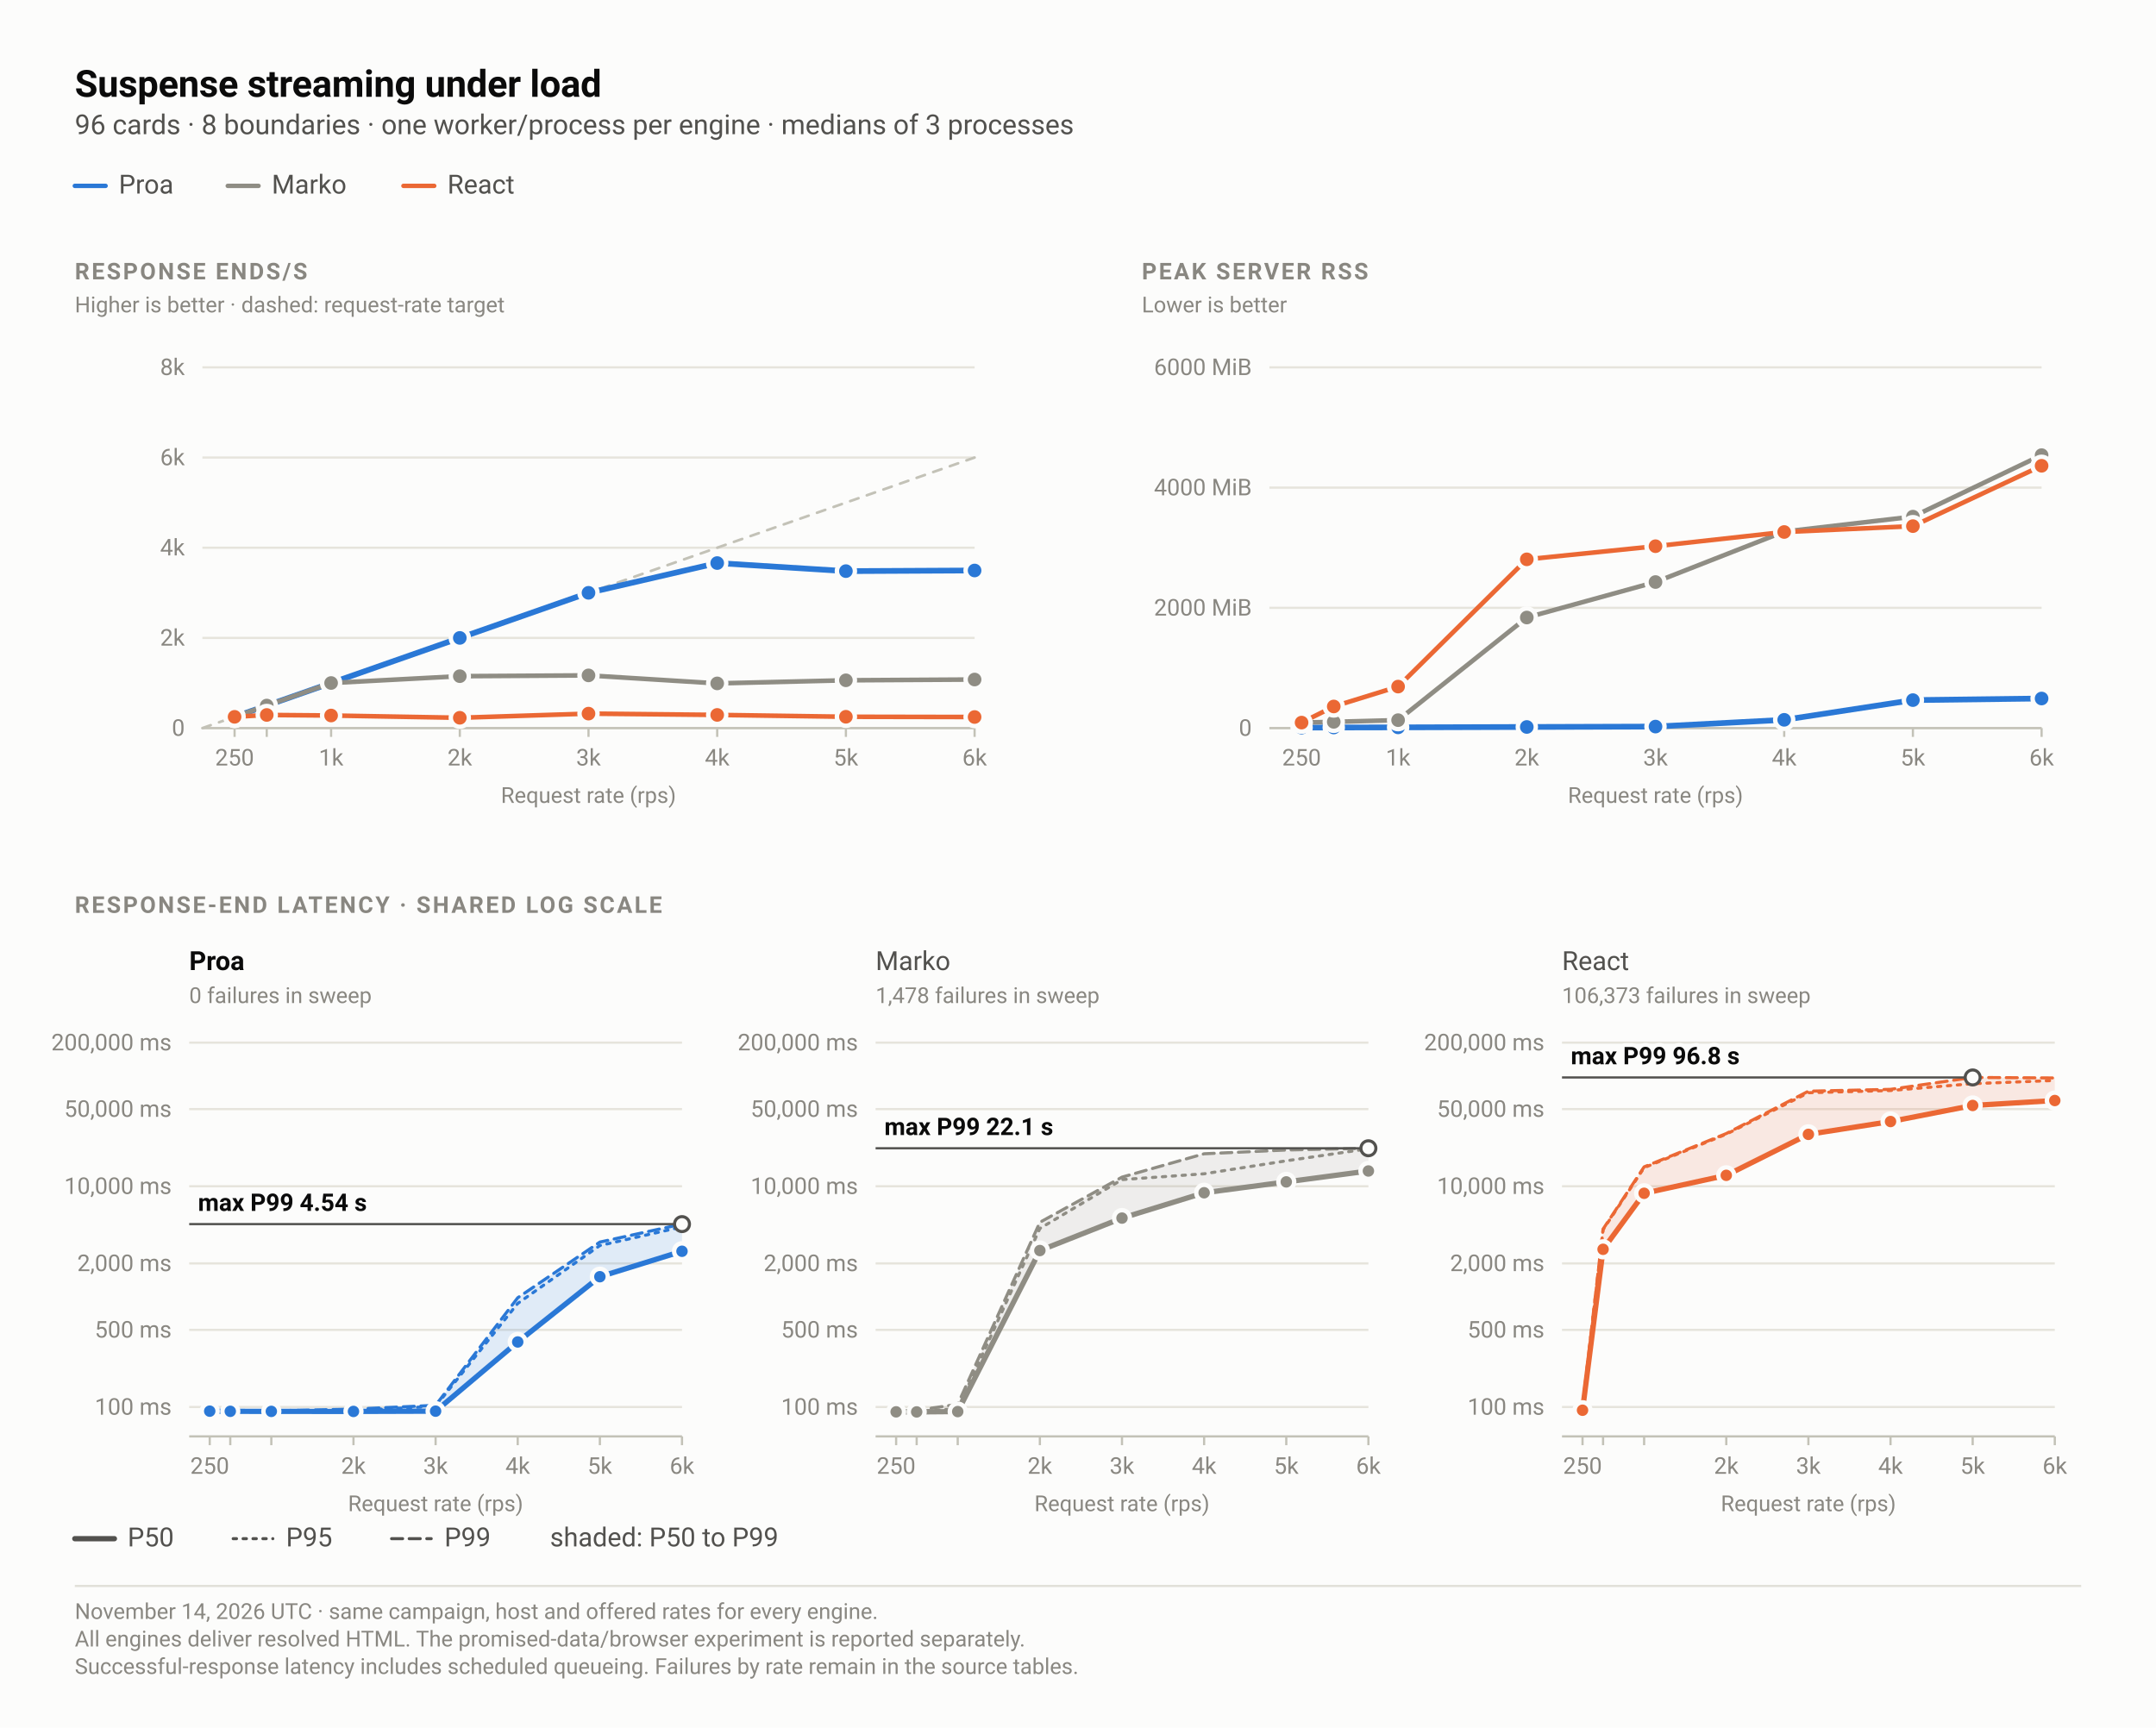
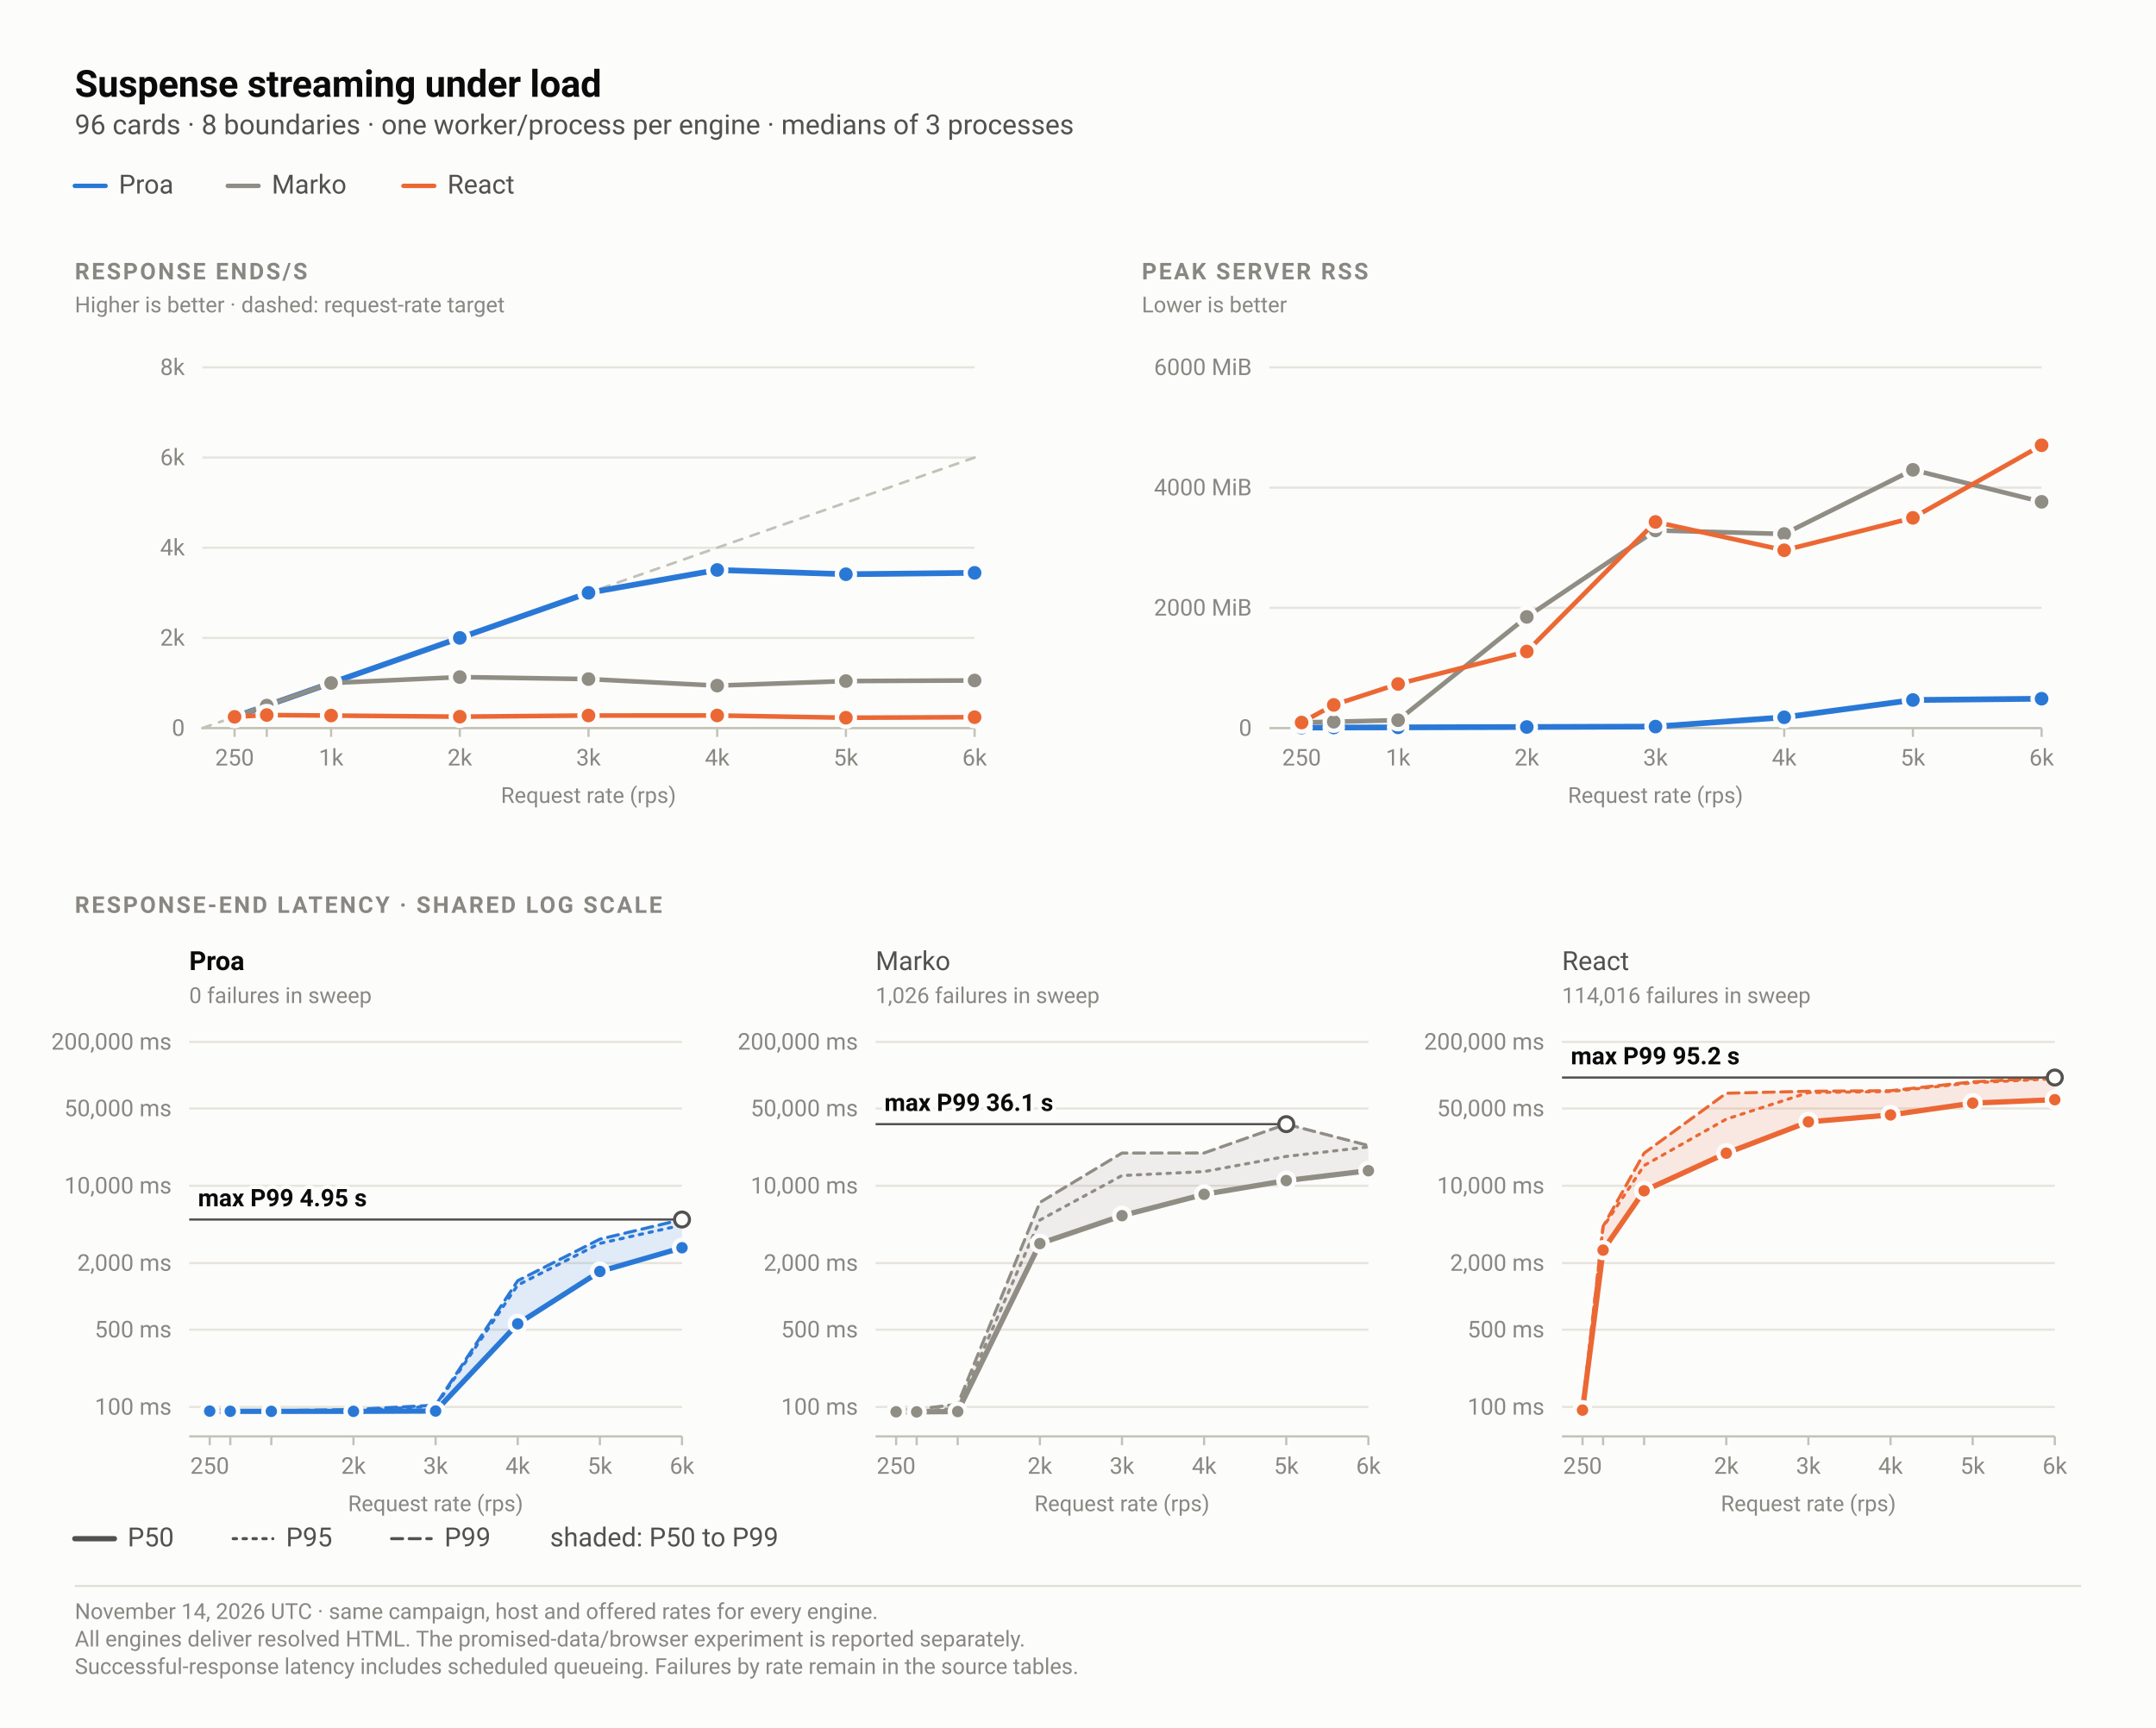
<svg xmlns="http://www.w3.org/2000/svg" width="980" height="785.5" viewBox="0 0 980 785.5" role="img" aria-labelledby="ttl dsc">
  <style>
  text { font-family: system-ui, -apple-system, "Segoe UI", Roboto, "Helvetica Neue", Arial, sans-serif; }
  .t   { font-size: 17px; font-weight: 600; fill: #0b0b0b; letter-spacing: -.005em; }
  .d   { font-size: 12.5px; font-weight: 400; fill: #52514e; }
  .eb  { font-size: 10.5px; font-weight: 600; fill: #898781; letter-spacing: .09em; }
  .cat { font-size: 12px; font-weight: 400; fill: #52514e; }
  .catb{ font-size: 12px; font-weight: 600; fill: #0b0b0b; }
  .lg  { font-size: 12px; font-weight: 400; fill: #52514e; }
  .tick{ font-size: 10.5px; font-weight: 400; fill: #898781; font-variant-numeric: tabular-nums; }
  .val { font-size: 11px; font-weight: 500; fill: #52514e; font-variant-numeric: tabular-nums;
         paint-order: stroke; stroke: #fcfcfb; stroke-width: 3.5px; stroke-linejoin: round; }
  .valb{ font-size: 11px; font-weight: 600; fill: #0b0b0b; font-variant-numeric: tabular-nums;
         paint-order: stroke; stroke: #fcfcfb; stroke-width: 3.5px; stroke-linejoin: round; }
  .valw{ font-size: 11px; font-weight: 600; fill: #fcfcfb; font-variant-numeric: tabular-nums; }
  .note{ font-size: 10px; font-weight: 400; fill: #898781; }
  .mono{ font-family: ui-monospace, SFMono-Regular, "SF Mono", Menlo, Consolas, monospace; }
  .end { text-anchor: end; }
  .mid { text-anchor: middle; }
</style>
  <rect width="980" height="785.5" fill="#fcfcfb" />
  <text x="34" y="44" class="t">Suspense streaming under load</text>
  <text x="34" y="61" class="d">96 cards · 8 boundaries · one worker/process per engine · medians of 3 processes</text>
  <path d="M34 84.5h14" stroke="#2a78d6" stroke-width="2" stroke-linecap="round" />
  <text x="54" y="88" class="lg">Proa</text>
  <path d="M103.52 84.5h14" stroke="#8f8d84" stroke-width="2" stroke-linecap="round" />
  <text x="123.52" y="88" class="lg">Marko</text>
  <path d="M183.38 84.5h14" stroke="#eb6834" stroke-width="2" stroke-linecap="round" />
  <text x="203.38" y="88" class="lg">React</text>
  <text x="34" y="127" class="eb">RESPONSE ENDS/S</text>
  <text x="34" y="142" class="note">Higher is better · dashed: request-rate target</text>
  <path d="M92 331L443 331" stroke="#e6e4dc" stroke-width="1" />
  <text x="84" y="334.5" class="tick end">0</text>
  <path d="M92 290L443 290" stroke="#e6e4dc" stroke-width="1" />
  <text x="84" y="293.5" class="tick end">2k</text>
  <path d="M92 249L443 249" stroke="#e6e4dc" stroke-width="1" />
  <text x="84" y="252.5" class="tick end">4k</text>
  <path d="M92 208L443 208" stroke="#e6e4dc" stroke-width="1" />
  <text x="84" y="211.5" class="tick end">6k</text>
  <path d="M92 167L443 167" stroke="#e6e4dc" stroke-width="1" />
  <text x="84" y="170.5" class="tick end">8k</text>
  <path d="M106.63 331L106.63 335" stroke="#c3c2b7" stroke-width="1" />
  <text x="106.63" y="348" class="tick mid">250</text>
  <path d="M121.25 331L121.25 335" stroke="#c3c2b7" stroke-width="1" />
  <path d="M150.5 331L150.5 335" stroke="#c3c2b7" stroke-width="1" />
  <text x="150.5" y="348" class="tick mid">1k</text>
  <path d="M209 331L209 335" stroke="#c3c2b7" stroke-width="1" />
  <text x="209" y="348" class="tick mid">2k</text>
  <path d="M267.5 331L267.5 335" stroke="#c3c2b7" stroke-width="1" />
  <text x="267.5" y="348" class="tick mid">3k</text>
  <path d="M326 331L326 335" stroke="#c3c2b7" stroke-width="1" />
  <text x="326" y="348" class="tick mid">4k</text>
  <path d="M384.5 331L384.5 335" stroke="#c3c2b7" stroke-width="1" />
  <text x="384.5" y="348" class="tick mid">5k</text>
  <path d="M443 331L443 335" stroke="#c3c2b7" stroke-width="1" />
  <text x="443" y="348" class="tick mid">6k</text>
  <path d="M92 331L443 331" stroke="#c3c2b7" stroke-width="1" />
  <text x="267.5" y="365" class="note mid">Request rate (rps)</text>
  <path d="M92 331L443 208" fill="none" stroke="#c3c2b7" stroke-width="1.2" stroke-linejoin="round" stroke-linecap="round" stroke-dasharray="4 4" />
-   <path d="M106.63 325.88L121.25 320.75L150.5 310.5L209 290L267.5 269.5L326 255.97L384.5 259.64L443 259.35" fill="none" stroke="#2a78d6" stroke-width="2.6" stroke-linejoin="round" stroke-linecap="round" />
+   <path d="M106.63 325.88L121.25 320.75L150.5 310.5L209 290L267.5 269.5L326 259.11L384.5 261.05L443 260.42" fill="none" stroke="#2a78d6" stroke-width="2.6" stroke-linejoin="round" stroke-linecap="round" />
  <circle cx="106.63" cy="325.88" r="4.1" fill="#2a78d6" stroke="#fcfcfb" stroke-width="2" />
  <circle cx="121.25" cy="320.75" r="4.1" fill="#2a78d6" stroke="#fcfcfb" stroke-width="2" />
  <circle cx="150.5" cy="310.5" r="4.1" fill="#2a78d6" stroke="#fcfcfb" stroke-width="2" />
  <circle cx="209" cy="290" r="4.1" fill="#2a78d6" stroke="#fcfcfb" stroke-width="2" />
  <circle cx="267.5" cy="269.5" r="4.1" fill="#2a78d6" stroke="#fcfcfb" stroke-width="2" />
-   <circle cx="326" cy="255.97" r="4.1" fill="#2a78d6" stroke="#fcfcfb" stroke-width="2" />
-   <circle cx="384.5" cy="259.64" r="4.1" fill="#2a78d6" stroke="#fcfcfb" stroke-width="2" />
-   <circle cx="443" cy="259.35" r="4.1" fill="#2a78d6" stroke="#fcfcfb" stroke-width="2" />
-   <path d="M106.63 325.88L121.25 320.75L150.5 310.5L209 307.4L267.5 307.04L326 310.68L384.5 309.27L443 308.92" fill="none" stroke="#8f8d84" stroke-width="2.1" stroke-linejoin="round" stroke-linecap="round" />
+   <circle cx="326" cy="259.11" r="4.1" fill="#2a78d6" stroke="#fcfcfb" stroke-width="2" />
+   <circle cx="384.5" cy="261.05" r="4.1" fill="#2a78d6" stroke="#fcfcfb" stroke-width="2" />
+   <circle cx="443" cy="260.42" r="4.1" fill="#2a78d6" stroke="#fcfcfb" stroke-width="2" />
+   <path d="M106.63 325.88L121.25 320.75L150.5 310.5L209 307.81L267.5 308.72L326 311.69L384.5 309.62L443 309.35" fill="none" stroke="#8f8d84" stroke-width="2.1" stroke-linejoin="round" stroke-linecap="round" />
  <circle cx="106.63" cy="325.88" r="4.1" fill="#8f8d84" stroke="#fcfcfb" stroke-width="2" />
  <circle cx="121.25" cy="320.75" r="4.1" fill="#8f8d84" stroke="#fcfcfb" stroke-width="2" />
  <circle cx="150.5" cy="310.5" r="4.1" fill="#8f8d84" stroke="#fcfcfb" stroke-width="2" />
-   <circle cx="209" cy="307.4" r="4.1" fill="#8f8d84" stroke="#fcfcfb" stroke-width="2" />
-   <circle cx="267.5" cy="307.04" r="4.1" fill="#8f8d84" stroke="#fcfcfb" stroke-width="2" />
-   <circle cx="326" cy="310.68" r="4.1" fill="#8f8d84" stroke="#fcfcfb" stroke-width="2" />
-   <circle cx="384.5" cy="309.27" r="4.1" fill="#8f8d84" stroke="#fcfcfb" stroke-width="2" />
-   <circle cx="443" cy="308.92" r="4.1" fill="#8f8d84" stroke="#fcfcfb" stroke-width="2" />
-   <path d="M106.63 325.88L121.25 325.03L150.5 325.28L209 326.31L267.5 324.42L326 325.01L384.5 325.85L443 325.96" fill="none" stroke="#eb6834" stroke-width="2.1" stroke-linejoin="round" stroke-linecap="round" />
+   <circle cx="209" cy="307.81" r="4.1" fill="#8f8d84" stroke="#fcfcfb" stroke-width="2" />
+   <circle cx="267.5" cy="308.72" r="4.1" fill="#8f8d84" stroke="#fcfcfb" stroke-width="2" />
+   <circle cx="326" cy="311.69" r="4.1" fill="#8f8d84" stroke="#fcfcfb" stroke-width="2" />
+   <circle cx="384.5" cy="309.62" r="4.1" fill="#8f8d84" stroke="#fcfcfb" stroke-width="2" />
+   <circle cx="443" cy="309.35" r="4.1" fill="#8f8d84" stroke="#fcfcfb" stroke-width="2" />
+   <path d="M106.63 325.88L121.25 325.06L150.5 325.3L209 325.81L267.5 325.28L326 325.26L384.5 326.29L443 326.04" fill="none" stroke="#eb6834" stroke-width="2.1" stroke-linejoin="round" stroke-linecap="round" />
  <circle cx="106.63" cy="325.88" r="4.1" fill="#eb6834" stroke="#fcfcfb" stroke-width="2" />
-   <circle cx="121.25" cy="325.03" r="4.1" fill="#eb6834" stroke="#fcfcfb" stroke-width="2" />
-   <circle cx="150.5" cy="325.28" r="4.1" fill="#eb6834" stroke="#fcfcfb" stroke-width="2" />
-   <circle cx="209" cy="326.31" r="4.1" fill="#eb6834" stroke="#fcfcfb" stroke-width="2" />
-   <circle cx="267.5" cy="324.42" r="4.1" fill="#eb6834" stroke="#fcfcfb" stroke-width="2" />
-   <circle cx="326" cy="325.01" r="4.1" fill="#eb6834" stroke="#fcfcfb" stroke-width="2" />
-   <circle cx="384.5" cy="325.85" r="4.1" fill="#eb6834" stroke="#fcfcfb" stroke-width="2" />
-   <circle cx="443" cy="325.96" r="4.1" fill="#eb6834" stroke="#fcfcfb" stroke-width="2" />
+   <circle cx="121.25" cy="325.06" r="4.1" fill="#eb6834" stroke="#fcfcfb" stroke-width="2" />
+   <circle cx="150.5" cy="325.3" r="4.1" fill="#eb6834" stroke="#fcfcfb" stroke-width="2" />
+   <circle cx="209" cy="325.81" r="4.1" fill="#eb6834" stroke="#fcfcfb" stroke-width="2" />
+   <circle cx="267.5" cy="325.28" r="4.1" fill="#eb6834" stroke="#fcfcfb" stroke-width="2" />
+   <circle cx="326" cy="325.26" r="4.1" fill="#eb6834" stroke="#fcfcfb" stroke-width="2" />
+   <circle cx="384.5" cy="326.29" r="4.1" fill="#eb6834" stroke="#fcfcfb" stroke-width="2" />
+   <circle cx="443" cy="326.04" r="4.1" fill="#eb6834" stroke="#fcfcfb" stroke-width="2" />
  <text x="519" y="127" class="eb">PEAK SERVER RSS</text>
  <text x="519" y="142" class="note">Lower is better</text>
  <path d="M577 331L928 331" stroke="#e6e4dc" stroke-width="1" />
  <text x="569" y="334.5" class="tick end">0</text>
  <path d="M577 276.33L928 276.33" stroke="#e6e4dc" stroke-width="1" />
  <text x="569" y="279.83" class="tick end">2000 MiB</text>
  <path d="M577 221.67L928 221.67" stroke="#e6e4dc" stroke-width="1" />
  <text x="569" y="225.17" class="tick end">4000 MiB</text>
  <path d="M577 167L928 167" stroke="#e6e4dc" stroke-width="1" />
  <text x="569" y="170.5" class="tick end">6000 MiB</text>
  <path d="M591.63 331L591.63 335" stroke="#c3c2b7" stroke-width="1" />
  <text x="591.63" y="348" class="tick mid">250</text>
  <path d="M606.25 331L606.25 335" stroke="#c3c2b7" stroke-width="1" />
  <path d="M635.5 331L635.5 335" stroke="#c3c2b7" stroke-width="1" />
  <text x="635.5" y="348" class="tick mid">1k</text>
  <path d="M694 331L694 335" stroke="#c3c2b7" stroke-width="1" />
  <text x="694" y="348" class="tick mid">2k</text>
  <path d="M752.5 331L752.5 335" stroke="#c3c2b7" stroke-width="1" />
  <text x="752.5" y="348" class="tick mid">3k</text>
  <path d="M811 331L811 335" stroke="#c3c2b7" stroke-width="1" />
  <text x="811" y="348" class="tick mid">4k</text>
  <path d="M869.5 331L869.5 335" stroke="#c3c2b7" stroke-width="1" />
  <text x="869.5" y="348" class="tick mid">5k</text>
  <path d="M928 331L928 335" stroke="#c3c2b7" stroke-width="1" />
  <text x="928" y="348" class="tick mid">6k</text>
  <path d="M577 331L928 331" stroke="#c3c2b7" stroke-width="1" />
  <text x="752.5" y="365" class="note mid">Request rate (rps)</text>
-   <path d="M591.63 330.78L606.25 330.73L635.5 330.67L694 330.49L752.5 330.31L811 327.24L869.5 318.28L928 317.55" fill="none" stroke="#2a78d6" stroke-width="2.6" stroke-linejoin="round" stroke-linecap="round" />
+   <path d="M591.63 330.78L606.25 330.73L635.5 330.67L694 330.5L752.5 330.31L811 326.09L869.5 318.23L928 317.65" fill="none" stroke="#2a78d6" stroke-width="2.6" stroke-linejoin="round" stroke-linecap="round" />
  <circle cx="591.63" cy="330.78" r="4.1" fill="#2a78d6" stroke="#fcfcfb" stroke-width="2" />
  <circle cx="606.25" cy="330.73" r="4.1" fill="#2a78d6" stroke="#fcfcfb" stroke-width="2" />
  <circle cx="635.5" cy="330.67" r="4.1" fill="#2a78d6" stroke="#fcfcfb" stroke-width="2" />
-   <circle cx="694" cy="330.49" r="4.1" fill="#2a78d6" stroke="#fcfcfb" stroke-width="2" />
+   <circle cx="694" cy="330.5" r="4.1" fill="#2a78d6" stroke="#fcfcfb" stroke-width="2" />
  <circle cx="752.5" cy="330.31" r="4.1" fill="#2a78d6" stroke="#fcfcfb" stroke-width="2" />
-   <circle cx="811" cy="327.24" r="4.1" fill="#2a78d6" stroke="#fcfcfb" stroke-width="2" />
-   <circle cx="869.5" cy="318.28" r="4.1" fill="#2a78d6" stroke="#fcfcfb" stroke-width="2" />
-   <circle cx="928" cy="317.55" r="4.1" fill="#2a78d6" stroke="#fcfcfb" stroke-width="2" />
-   <path d="M591.63 328.5L606.25 328.16L635.5 327.39L694 280.73L752.5 264.6L811 241.67L869.5 234.87L928 206.91" fill="none" stroke="#8f8d84" stroke-width="2.1" stroke-linejoin="round" stroke-linecap="round" />
-   <circle cx="591.63" cy="328.5" r="4.1" fill="#8f8d84" stroke="#fcfcfb" stroke-width="2" />
-   <circle cx="606.25" cy="328.16" r="4.1" fill="#8f8d84" stroke="#fcfcfb" stroke-width="2" />
-   <circle cx="635.5" cy="327.39" r="4.1" fill="#8f8d84" stroke="#fcfcfb" stroke-width="2" />
-   <circle cx="694" cy="280.73" r="4.1" fill="#8f8d84" stroke="#fcfcfb" stroke-width="2" />
-   <circle cx="752.5" cy="264.6" r="4.1" fill="#8f8d84" stroke="#fcfcfb" stroke-width="2" />
-   <circle cx="811" cy="241.67" r="4.1" fill="#8f8d84" stroke="#fcfcfb" stroke-width="2" />
-   <circle cx="869.5" cy="234.87" r="4.1" fill="#8f8d84" stroke="#fcfcfb" stroke-width="2" />
-   <circle cx="928" cy="206.91" r="4.1" fill="#8f8d84" stroke="#fcfcfb" stroke-width="2" />
-   <path d="M591.63 328.5L606.25 321.17L635.5 312.13L694 254.28L752.5 248.31L811 241.85L869.5 239.19L928 211.75" fill="none" stroke="#eb6834" stroke-width="2.1" stroke-linejoin="round" stroke-linecap="round" />
-   <circle cx="591.63" cy="328.5" r="4.1" fill="#eb6834" stroke="#fcfcfb" stroke-width="2" />
-   <circle cx="606.25" cy="321.17" r="4.1" fill="#eb6834" stroke="#fcfcfb" stroke-width="2" />
-   <circle cx="635.5" cy="312.13" r="4.1" fill="#eb6834" stroke="#fcfcfb" stroke-width="2" />
-   <circle cx="694" cy="254.28" r="4.1" fill="#eb6834" stroke="#fcfcfb" stroke-width="2" />
-   <circle cx="752.5" cy="248.31" r="4.1" fill="#eb6834" stroke="#fcfcfb" stroke-width="2" />
-   <circle cx="811" cy="241.85" r="4.1" fill="#eb6834" stroke="#fcfcfb" stroke-width="2" />
-   <circle cx="869.5" cy="239.19" r="4.1" fill="#eb6834" stroke="#fcfcfb" stroke-width="2" />
-   <circle cx="928" cy="211.75" r="4.1" fill="#eb6834" stroke="#fcfcfb" stroke-width="2" />
+   <circle cx="811" cy="326.09" r="4.1" fill="#2a78d6" stroke="#fcfcfb" stroke-width="2" />
+   <circle cx="869.5" cy="318.23" r="4.1" fill="#2a78d6" stroke="#fcfcfb" stroke-width="2" />
+   <circle cx="928" cy="317.65" r="4.1" fill="#2a78d6" stroke="#fcfcfb" stroke-width="2" />
+   <path d="M591.63 328.4L606.25 328.11L635.5 327.42L694 280.46L752.5 241.14L811 242.74L869.5 213.59L928 228.14" fill="none" stroke="#8f8d84" stroke-width="2.1" stroke-linejoin="round" stroke-linecap="round" />
+   <circle cx="591.63" cy="328.4" r="4.1" fill="#8f8d84" stroke="#fcfcfb" stroke-width="2" />
+   <circle cx="606.25" cy="328.11" r="4.1" fill="#8f8d84" stroke="#fcfcfb" stroke-width="2" />
+   <circle cx="635.5" cy="327.42" r="4.1" fill="#8f8d84" stroke="#fcfcfb" stroke-width="2" />
+   <circle cx="694" cy="280.46" r="4.1" fill="#8f8d84" stroke="#fcfcfb" stroke-width="2" />
+   <circle cx="752.5" cy="241.14" r="4.1" fill="#8f8d84" stroke="#fcfcfb" stroke-width="2" />
+   <circle cx="811" cy="242.74" r="4.1" fill="#8f8d84" stroke="#fcfcfb" stroke-width="2" />
+   <circle cx="869.5" cy="213.59" r="4.1" fill="#8f8d84" stroke="#fcfcfb" stroke-width="2" />
+   <circle cx="928" cy="228.14" r="4.1" fill="#8f8d84" stroke="#fcfcfb" stroke-width="2" />
+   <path d="M591.63 328.47L606.25 320.47L635.5 310.94L694 296.17L752.5 237.28L811 250.16L869.5 235.42L928 202.42" fill="none" stroke="#eb6834" stroke-width="2.1" stroke-linejoin="round" stroke-linecap="round" />
+   <circle cx="591.63" cy="328.47" r="4.1" fill="#eb6834" stroke="#fcfcfb" stroke-width="2" />
+   <circle cx="606.25" cy="320.47" r="4.1" fill="#eb6834" stroke="#fcfcfb" stroke-width="2" />
+   <circle cx="635.5" cy="310.94" r="4.1" fill="#eb6834" stroke="#fcfcfb" stroke-width="2" />
+   <circle cx="694" cy="296.17" r="4.1" fill="#eb6834" stroke="#fcfcfb" stroke-width="2" />
+   <circle cx="752.5" cy="237.28" r="4.1" fill="#eb6834" stroke="#fcfcfb" stroke-width="2" />
+   <circle cx="811" cy="250.16" r="4.1" fill="#eb6834" stroke="#fcfcfb" stroke-width="2" />
+   <circle cx="869.5" cy="235.42" r="4.1" fill="#eb6834" stroke="#fcfcfb" stroke-width="2" />
+   <circle cx="928" cy="202.42" r="4.1" fill="#eb6834" stroke="#fcfcfb" stroke-width="2" />
  <text x="34" y="415" class="eb">RESPONSE-END LATENCY · SHARED LOG SCALE</text>
  <text x="86" y="441" class="catb">Proa</text>
  <text x="86" y="456" class="note">0 failures in sweep</text>
-   <path d="M86 639.64L310 639.64" stroke="#e6e4dc" stroke-width="1" />
-   <text x="78" y="643.14" class="tick end">100 ms</text>
-   <path d="M86 604.57L310 604.57" stroke="#e6e4dc" stroke-width="1" />
-   <text x="78" y="608.07" class="tick end">500 ms</text>
-   <path d="M86 574.36L310 574.36" stroke="#e6e4dc" stroke-width="1" />
-   <text x="78" y="577.86" class="tick end">2,000 ms</text>
-   <path d="M86 539.28L310 539.28" stroke="#e6e4dc" stroke-width="1" />
-   <text x="78" y="542.78" class="tick end">10,000 ms</text>
-   <path d="M86 504.21L310 504.21" stroke="#e6e4dc" stroke-width="1" />
-   <text x="78" y="507.71" class="tick end">50,000 ms</text>
-   <path d="M86 474L310 474" stroke="#e6e4dc" stroke-width="1" />
-   <text x="78" y="477.5" class="tick end">200,000 ms</text>
+   <path d="M86 639.62L310 639.62" stroke="#e6e4dc" stroke-width="1" />
+   <text x="78" y="643.12" class="tick end">100 ms</text>
+   <path d="M86 604.48L310 604.48" stroke="#e6e4dc" stroke-width="1" />
+   <text x="78" y="607.98" class="tick end">500 ms</text>
+   <path d="M86 574.21L310 574.21" stroke="#e6e4dc" stroke-width="1" />
+   <text x="78" y="577.71" class="tick end">2,000 ms</text>
+   <path d="M86 539.07L310 539.07" stroke="#e6e4dc" stroke-width="1" />
+   <text x="78" y="542.57" class="tick end">10,000 ms</text>
+   <path d="M86 503.93L310 503.93" stroke="#e6e4dc" stroke-width="1" />
+   <text x="78" y="507.43" class="tick end">50,000 ms</text>
+   <path d="M86 473.66L310 473.66" stroke="#e6e4dc" stroke-width="1" />
+   <text x="78" y="477.16" class="tick end">200,000 ms</text>
  <path d="M95.33 653L95.33 657" stroke="#c3c2b7" stroke-width="1" />
  <text x="95.33" y="670" class="tick mid">250</text>
  <path d="M104.67 653L104.67 657" stroke="#c3c2b7" stroke-width="1" />
  <path d="M123.33 653L123.33 657" stroke="#c3c2b7" stroke-width="1" />
  <path d="M160.67 653L160.67 657" stroke="#c3c2b7" stroke-width="1" />
  <text x="160.67" y="670" class="tick mid">2k</text>
  <path d="M198 653L198 657" stroke="#c3c2b7" stroke-width="1" />
  <text x="198" y="670" class="tick mid">3k</text>
  <path d="M235.33 653L235.33 657" stroke="#c3c2b7" stroke-width="1" />
  <text x="235.33" y="670" class="tick mid">4k</text>
  <path d="M272.67 653L272.67 657" stroke="#c3c2b7" stroke-width="1" />
  <text x="272.67" y="670" class="tick mid">5k</text>
  <path d="M310 653L310 657" stroke="#c3c2b7" stroke-width="1" />
  <text x="310" y="670" class="tick mid">6k</text>
  <path d="M86 653L310 653" stroke="#c3c2b7" stroke-width="1" />
  <text x="198" y="687" class="note mid">Request rate (rps)</text>
-   <path d="M95.33 641.39L104.67 641.41L123.33 641.39L160.67 640.6L198 638.87L235.33 589.98L272.67 564.66L310 556.49L310 568.84L272.67 580.41L235.33 610.07L198 641.53L160.67 641.65L123.33 641.63L104.67 641.6L95.33 641.53Z" fill="#2a78d6" opacity=".13" />
-   <path d="M95.33 641.39L104.67 641.41L123.33 641.39L160.67 640.6L198 638.87L235.33 589.98L272.67 564.66L310 556.49" fill="none" stroke="#2a78d6" stroke-width="1.4" stroke-linejoin="round" stroke-linecap="round" stroke-dasharray="5 3" />
-   <path d="M95.33 641.53L104.67 641.58L123.33 641.6L160.67 641.27L198 639.32L235.33 592.56L272.67 566.23L310 557.78" fill="none" stroke="#2a78d6" stroke-width="1.4" stroke-linejoin="round" stroke-linecap="round" stroke-dasharray="1.5 3" />
-   <path d="M95.33 641.53L104.67 641.6L123.33 641.63L160.67 641.65L198 641.53L235.33 610.07L272.67 580.41L310 568.84" fill="none" stroke="#2a78d6" stroke-width="2.4" stroke-linejoin="round" stroke-linecap="round" />
-   <circle cx="95.33" cy="641.53" r="3.6" fill="#2a78d6" stroke="#fcfcfb" stroke-width="2" />
-   <circle cx="104.67" cy="641.6" r="3.6" fill="#2a78d6" stroke="#fcfcfb" stroke-width="2" />
-   <circle cx="123.33" cy="641.63" r="3.6" fill="#2a78d6" stroke="#fcfcfb" stroke-width="2" />
-   <circle cx="160.67" cy="641.65" r="3.6" fill="#2a78d6" stroke="#fcfcfb" stroke-width="2" />
-   <circle cx="198" cy="641.53" r="3.6" fill="#2a78d6" stroke="#fcfcfb" stroke-width="2" />
-   <circle cx="235.33" cy="610.07" r="3.6" fill="#2a78d6" stroke="#fcfcfb" stroke-width="2" />
-   <circle cx="272.67" cy="580.41" r="3.6" fill="#2a78d6" stroke="#fcfcfb" stroke-width="2" />
-   <circle cx="310" cy="568.84" r="3.6" fill="#2a78d6" stroke="#fcfcfb" stroke-width="2" />
-   <path d="M86 556.49L310 556.49" stroke="#52514e" stroke-width="1" />
-   <circle cx="310" cy="556.49" r="3.4" fill="#fcfcfb" stroke="#52514e" stroke-width="1.4" />
-   <text x="90" y="550.49" class="valb">max P99 4.54 s</text>
+   <path d="M95.33 641.37L104.67 641.37L123.33 641.37L160.67 640.78L198 638.8L235.33 582.23L272.67 563.34L310 554.41L310 567.24L272.67 578.02L235.33 601.83L198 641.46L160.67 641.61L123.33 641.61L104.67 641.58L95.33 641.51Z" fill="#2a78d6" opacity=".13" />
+   <path d="M95.33 641.37L104.67 641.37L123.33 641.37L160.67 640.78L198 638.8L235.33 582.23L272.67 563.34L310 554.41" fill="none" stroke="#2a78d6" stroke-width="1.4" stroke-linejoin="round" stroke-linecap="round" stroke-dasharray="5 3" />
+   <path d="M95.33 641.49L104.67 641.56L123.33 641.56L160.67 641.25L198 639.27L235.33 584.23L272.67 565.27L310 556.95" fill="none" stroke="#2a78d6" stroke-width="1.4" stroke-linejoin="round" stroke-linecap="round" stroke-dasharray="1.5 3" />
+   <path d="M95.33 641.51L104.67 641.58L123.33 641.61L160.67 641.61L198 641.46L235.33 601.83L272.67 578.02L310 567.24" fill="none" stroke="#2a78d6" stroke-width="2.4" stroke-linejoin="round" stroke-linecap="round" />
+   <circle cx="95.33" cy="641.51" r="3.6" fill="#2a78d6" stroke="#fcfcfb" stroke-width="2" />
+   <circle cx="104.67" cy="641.58" r="3.6" fill="#2a78d6" stroke="#fcfcfb" stroke-width="2" />
+   <circle cx="123.33" cy="641.61" r="3.6" fill="#2a78d6" stroke="#fcfcfb" stroke-width="2" />
+   <circle cx="160.67" cy="641.61" r="3.6" fill="#2a78d6" stroke="#fcfcfb" stroke-width="2" />
+   <circle cx="198" cy="641.46" r="3.6" fill="#2a78d6" stroke="#fcfcfb" stroke-width="2" />
+   <circle cx="235.33" cy="601.83" r="3.6" fill="#2a78d6" stroke="#fcfcfb" stroke-width="2" />
+   <circle cx="272.67" cy="578.02" r="3.6" fill="#2a78d6" stroke="#fcfcfb" stroke-width="2" />
+   <circle cx="310" cy="567.24" r="3.6" fill="#2a78d6" stroke="#fcfcfb" stroke-width="2" />
+   <path d="M86 554.41L310 554.41" stroke="#52514e" stroke-width="1" />
+   <circle cx="310" cy="554.41" r="3.4" fill="#fcfcfb" stroke="#52514e" stroke-width="1.4" />
+   <text x="90" y="548.41" class="valb">max P99 4.95 s</text>
  <text x="398" y="441" class="cat">Marko</text>
-   <text x="398" y="456" class="note">1,478 failures in sweep</text>
-   <path d="M398 639.64L622 639.64" stroke="#e6e4dc" stroke-width="1" />
-   <text x="390" y="643.14" class="tick end">100 ms</text>
-   <path d="M398 604.57L622 604.57" stroke="#e6e4dc" stroke-width="1" />
-   <text x="390" y="608.07" class="tick end">500 ms</text>
-   <path d="M398 574.36L622 574.36" stroke="#e6e4dc" stroke-width="1" />
-   <text x="390" y="577.86" class="tick end">2,000 ms</text>
-   <path d="M398 539.28L622 539.28" stroke="#e6e4dc" stroke-width="1" />
-   <text x="390" y="542.78" class="tick end">10,000 ms</text>
-   <path d="M398 504.21L622 504.21" stroke="#e6e4dc" stroke-width="1" />
-   <text x="390" y="507.71" class="tick end">50,000 ms</text>
-   <path d="M398 474L622 474" stroke="#e6e4dc" stroke-width="1" />
-   <text x="390" y="477.5" class="tick end">200,000 ms</text>
+   <text x="398" y="456" class="note">1,026 failures in sweep</text>
+   <path d="M398 639.62L622 639.62" stroke="#e6e4dc" stroke-width="1" />
+   <text x="390" y="643.12" class="tick end">100 ms</text>
+   <path d="M398 604.48L622 604.48" stroke="#e6e4dc" stroke-width="1" />
+   <text x="390" y="607.98" class="tick end">500 ms</text>
+   <path d="M398 574.21L622 574.21" stroke="#e6e4dc" stroke-width="1" />
+   <text x="390" y="577.71" class="tick end">2,000 ms</text>
+   <path d="M398 539.07L622 539.07" stroke="#e6e4dc" stroke-width="1" />
+   <text x="390" y="542.57" class="tick end">10,000 ms</text>
+   <path d="M398 503.93L622 503.93" stroke="#e6e4dc" stroke-width="1" />
+   <text x="390" y="507.43" class="tick end">50,000 ms</text>
+   <path d="M398 473.66L622 473.66" stroke="#e6e4dc" stroke-width="1" />
+   <text x="390" y="477.16" class="tick end">200,000 ms</text>
  <path d="M407.33 653L407.33 657" stroke="#c3c2b7" stroke-width="1" />
  <text x="407.33" y="670" class="tick mid">250</text>
  <path d="M416.67 653L416.67 657" stroke="#c3c2b7" stroke-width="1" />
  <path d="M435.33 653L435.33 657" stroke="#c3c2b7" stroke-width="1" />
  <path d="M472.67 653L472.67 657" stroke="#c3c2b7" stroke-width="1" />
  <text x="472.67" y="670" class="tick mid">2k</text>
  <path d="M510 653L510 657" stroke="#c3c2b7" stroke-width="1" />
  <text x="510" y="670" class="tick mid">3k</text>
  <path d="M547.33 653L547.33 657" stroke="#c3c2b7" stroke-width="1" />
  <text x="547.33" y="670" class="tick mid">4k</text>
  <path d="M584.67 653L584.67 657" stroke="#c3c2b7" stroke-width="1" />
  <text x="584.67" y="670" class="tick mid">5k</text>
  <path d="M622 653L622 657" stroke="#c3c2b7" stroke-width="1" />
  <text x="622" y="670" class="tick mid">6k</text>
  <path d="M398 653L622 653" stroke="#c3c2b7" stroke-width="1" />
  <text x="510" y="687" class="note mid">Request rate (rps)</text>
-   <path d="M407.33 641.37L416.67 641.13L435.33 638.44L472.67 555.67L510 535.14L547.33 524.52L584.67 522.81L622 522.01L622 532.34L584.67 537.3L547.33 542.24L510 553.76L472.67 568.51L435.33 641.72L416.67 641.87L407.33 641.84Z" fill="#8f8d84" opacity=".13" />
-   <path d="M407.33 641.37L416.67 641.13L435.33 638.44L472.67 555.67L510 535.14L547.33 524.52L584.67 522.81L622 522.01" fill="none" stroke="#8f8d84" stroke-width="1.4" stroke-linejoin="round" stroke-linecap="round" stroke-dasharray="5 3" />
-   <path d="M407.33 641.65L416.67 641.58L435.33 640.51L472.67 558.47L510 536.26L547.33 533.62L584.67 527.72L622 522.24" fill="none" stroke="#8f8d84" stroke-width="1.4" stroke-linejoin="round" stroke-linecap="round" stroke-dasharray="1.5 3" />
-   <path d="M407.33 641.84L416.67 641.87L435.33 641.72L472.67 568.51L510 553.76L547.33 542.24L584.67 537.3L622 532.34" fill="none" stroke="#8f8d84" stroke-width="2.4" stroke-linejoin="round" stroke-linecap="round" />
-   <circle cx="407.33" cy="641.84" r="3.6" fill="#8f8d84" stroke="#fcfcfb" stroke-width="2" />
-   <circle cx="416.67" cy="641.87" r="3.6" fill="#8f8d84" stroke="#fcfcfb" stroke-width="2" />
-   <circle cx="435.33" cy="641.72" r="3.6" fill="#8f8d84" stroke="#fcfcfb" stroke-width="2" />
-   <circle cx="472.67" cy="568.51" r="3.6" fill="#8f8d84" stroke="#fcfcfb" stroke-width="2" />
-   <circle cx="510" cy="553.76" r="3.6" fill="#8f8d84" stroke="#fcfcfb" stroke-width="2" />
-   <circle cx="547.33" cy="542.24" r="3.6" fill="#8f8d84" stroke="#fcfcfb" stroke-width="2" />
-   <circle cx="584.67" cy="537.3" r="3.6" fill="#8f8d84" stroke="#fcfcfb" stroke-width="2" />
-   <circle cx="622" cy="532.34" r="3.6" fill="#8f8d84" stroke="#fcfcfb" stroke-width="2" />
-   <path d="M398 522.01L622 522.01" stroke="#52514e" stroke-width="1" />
-   <circle cx="622" cy="522.01" r="3.4" fill="#fcfcfb" stroke="#52514e" stroke-width="1.4" />
-   <text x="402" y="516.01" class="valb">max P99 22.1 s</text>
+   <path d="M407.33 641.34L416.67 640.69L435.33 638.37L472.67 546.65L510 524.18L547.33 524.16L584.67 511.05L622 520.77L622 532.22L584.67 536.7L547.33 542.95L510 552.66L472.67 565.34L435.33 641.7L416.67 641.85L407.33 641.82Z" fill="#8f8d84" opacity=".13" />
+   <path d="M407.33 641.34L416.67 640.69L435.33 638.37L472.67 546.65L510 524.18L547.33 524.16L584.67 511.05L622 520.77" fill="none" stroke="#8f8d84" stroke-width="1.4" stroke-linejoin="round" stroke-linecap="round" stroke-dasharray="5 3" />
+   <path d="M407.33 641.61L416.67 641.46L435.33 640.4L472.67 554.67L510 534.42L547.33 532.62L584.67 525.72L622 521.41" fill="none" stroke="#8f8d84" stroke-width="1.4" stroke-linejoin="round" stroke-linecap="round" stroke-dasharray="1.5 3" />
+   <path d="M407.33 641.82L416.67 641.85L435.33 641.7L472.67 565.34L510 552.66L547.33 542.95L584.67 536.7L622 532.22" fill="none" stroke="#8f8d84" stroke-width="2.4" stroke-linejoin="round" stroke-linecap="round" />
+   <circle cx="407.33" cy="641.82" r="3.6" fill="#8f8d84" stroke="#fcfcfb" stroke-width="2" />
+   <circle cx="416.67" cy="641.85" r="3.6" fill="#8f8d84" stroke="#fcfcfb" stroke-width="2" />
+   <circle cx="435.33" cy="641.7" r="3.6" fill="#8f8d84" stroke="#fcfcfb" stroke-width="2" />
+   <circle cx="472.67" cy="565.34" r="3.6" fill="#8f8d84" stroke="#fcfcfb" stroke-width="2" />
+   <circle cx="510" cy="552.66" r="3.6" fill="#8f8d84" stroke="#fcfcfb" stroke-width="2" />
+   <circle cx="547.33" cy="542.95" r="3.6" fill="#8f8d84" stroke="#fcfcfb" stroke-width="2" />
+   <circle cx="584.67" cy="536.7" r="3.6" fill="#8f8d84" stroke="#fcfcfb" stroke-width="2" />
+   <circle cx="622" cy="532.22" r="3.6" fill="#8f8d84" stroke="#fcfcfb" stroke-width="2" />
+   <path d="M398 511.05L584.67 511.05" stroke="#52514e" stroke-width="1" />
+   <circle cx="584.67" cy="511.05" r="3.4" fill="#fcfcfb" stroke="#52514e" stroke-width="1.4" />
+   <text x="402" y="505.05" class="valb">max P99 36.1 s</text>
  <text x="710" y="441" class="cat">React</text>
-   <text x="710" y="456" class="note">106,373 failures in sweep</text>
-   <path d="M710 639.64L934 639.64" stroke="#e6e4dc" stroke-width="1" />
-   <text x="702" y="643.14" class="tick end">100 ms</text>
-   <path d="M710 604.57L934 604.57" stroke="#e6e4dc" stroke-width="1" />
-   <text x="702" y="608.07" class="tick end">500 ms</text>
-   <path d="M710 574.36L934 574.36" stroke="#e6e4dc" stroke-width="1" />
-   <text x="702" y="577.86" class="tick end">2,000 ms</text>
-   <path d="M710 539.28L934 539.28" stroke="#e6e4dc" stroke-width="1" />
-   <text x="702" y="542.78" class="tick end">10,000 ms</text>
-   <path d="M710 504.21L934 504.21" stroke="#e6e4dc" stroke-width="1" />
-   <text x="702" y="507.71" class="tick end">50,000 ms</text>
-   <path d="M710 474L934 474" stroke="#e6e4dc" stroke-width="1" />
-   <text x="702" y="477.5" class="tick end">200,000 ms</text>
+   <text x="710" y="456" class="note">114,016 failures in sweep</text>
+   <path d="M710 639.62L934 639.62" stroke="#e6e4dc" stroke-width="1" />
+   <text x="702" y="643.12" class="tick end">100 ms</text>
+   <path d="M710 604.48L934 604.48" stroke="#e6e4dc" stroke-width="1" />
+   <text x="702" y="607.98" class="tick end">500 ms</text>
+   <path d="M710 574.21L934 574.21" stroke="#e6e4dc" stroke-width="1" />
+   <text x="702" y="577.71" class="tick end">2,000 ms</text>
+   <path d="M710 539.07L934 539.07" stroke="#e6e4dc" stroke-width="1" />
+   <text x="702" y="542.57" class="tick end">10,000 ms</text>
+   <path d="M710 503.93L934 503.93" stroke="#e6e4dc" stroke-width="1" />
+   <text x="702" y="507.43" class="tick end">50,000 ms</text>
+   <path d="M710 473.66L934 473.66" stroke="#e6e4dc" stroke-width="1" />
+   <text x="702" y="477.16" class="tick end">200,000 ms</text>
  <path d="M719.33 653L719.33 657" stroke="#c3c2b7" stroke-width="1" />
  <text x="719.33" y="670" class="tick mid">250</text>
  <path d="M728.67 653L728.67 657" stroke="#c3c2b7" stroke-width="1" />
  <path d="M747.33 653L747.33 657" stroke="#c3c2b7" stroke-width="1" />
  <path d="M784.67 653L784.67 657" stroke="#c3c2b7" stroke-width="1" />
  <text x="784.67" y="670" class="tick mid">2k</text>
  <path d="M822 653L822 657" stroke="#c3c2b7" stroke-width="1" />
  <text x="822" y="670" class="tick mid">3k</text>
  <path d="M859.33 653L859.33 657" stroke="#c3c2b7" stroke-width="1" />
  <text x="859.33" y="670" class="tick mid">4k</text>
  <path d="M896.67 653L896.67 657" stroke="#c3c2b7" stroke-width="1" />
  <text x="896.67" y="670" class="tick mid">5k</text>
  <path d="M934 653L934 657" stroke="#c3c2b7" stroke-width="1" />
  <text x="934" y="670" class="tick mid">6k</text>
  <path d="M710 653L934 653" stroke="#c3c2b7" stroke-width="1" />
  <text x="822" y="687" class="note mid">Request rate (rps)</text>
-   <path d="M719.33 639.69L728.67 558.75L747.33 530.47L784.67 515.32L822 496.07L859.33 495.23L896.67 489.82L934 490.05L934 500.31L896.67 502.56L859.33 509.86L822 515.69L784.67 534.32L747.33 542.48L728.67 567.95L719.33 641.11Z" fill="#eb6834" opacity=".13" />
-   <path d="M719.33 639.69L728.67 558.75L747.33 530.47L784.67 515.32L822 496.07L859.33 495.23L896.67 489.82L934 490.05" fill="none" stroke="#eb6834" stroke-width="1.4" stroke-linejoin="round" stroke-linecap="round" stroke-dasharray="5 3" />
-   <path d="M719.33 640.26L728.67 559.05L747.33 530.84L784.67 515.61L822 496.77L859.33 495.76L896.67 492.65L934 491.19" fill="none" stroke="#eb6834" stroke-width="1.4" stroke-linejoin="round" stroke-linecap="round" stroke-dasharray="1.5 3" />
-   <path d="M719.33 641.11L728.67 567.95L747.33 542.48L784.67 534.32L822 515.69L859.33 509.86L896.67 502.56L934 500.31" fill="none" stroke="#eb6834" stroke-width="2.4" stroke-linejoin="round" stroke-linecap="round" />
-   <circle cx="719.33" cy="641.11" r="3.6" fill="#eb6834" stroke="#fcfcfb" stroke-width="2" />
-   <circle cx="728.67" cy="567.95" r="3.6" fill="#eb6834" stroke="#fcfcfb" stroke-width="2" />
-   <circle cx="747.33" cy="542.48" r="3.6" fill="#eb6834" stroke="#fcfcfb" stroke-width="2" />
-   <circle cx="784.67" cy="534.32" r="3.6" fill="#eb6834" stroke="#fcfcfb" stroke-width="2" />
-   <circle cx="822" cy="515.69" r="3.6" fill="#eb6834" stroke="#fcfcfb" stroke-width="2" />
-   <circle cx="859.33" cy="509.86" r="3.6" fill="#eb6834" stroke="#fcfcfb" stroke-width="2" />
-   <circle cx="896.67" cy="502.56" r="3.6" fill="#eb6834" stroke="#fcfcfb" stroke-width="2" />
-   <circle cx="934" cy="500.31" r="3.6" fill="#eb6834" stroke="#fcfcfb" stroke-width="2" />
-   <path d="M710 489.82L896.67 489.82" stroke="#52514e" stroke-width="1" />
-   <circle cx="896.67" cy="489.82" r="3.4" fill="#fcfcfb" stroke="#52514e" stroke-width="1.4" />
-   <text x="714" y="483.82" class="valb">max P99 96.8 s</text>
+   <path d="M719.33 639.84L728.67 557.54L747.33 524.23L784.67 497L822 496.1L859.33 495.84L896.67 491.82L934 489.86L934 499.93L896.67 501.49L859.33 506.86L822 510L784.67 524.25L747.33 541.34L728.67 568.32L719.33 641.06Z" fill="#eb6834" opacity=".13" />
+   <path d="M719.33 639.84L728.67 557.54L747.33 524.23L784.67 497L822 496.1L859.33 495.84L896.67 491.82L934 489.86" fill="none" stroke="#eb6834" stroke-width="1.4" stroke-linejoin="round" stroke-linecap="round" stroke-dasharray="5 3" />
+   <path d="M719.33 640.26L728.67 557.84L747.33 529.86L784.67 508.77L822 496.69L859.33 496.22L896.67 492.25L934 490.38" fill="none" stroke="#eb6834" stroke-width="1.4" stroke-linejoin="round" stroke-linecap="round" stroke-dasharray="1.5 3" />
+   <path d="M719.33 641.06L728.67 568.32L747.33 541.34L784.67 524.25L822 510L859.33 506.86L896.67 501.49L934 499.93" fill="none" stroke="#eb6834" stroke-width="2.4" stroke-linejoin="round" stroke-linecap="round" />
+   <circle cx="719.33" cy="641.06" r="3.6" fill="#eb6834" stroke="#fcfcfb" stroke-width="2" />
+   <circle cx="728.67" cy="568.32" r="3.6" fill="#eb6834" stroke="#fcfcfb" stroke-width="2" />
+   <circle cx="747.33" cy="541.34" r="3.6" fill="#eb6834" stroke="#fcfcfb" stroke-width="2" />
+   <circle cx="784.67" cy="524.25" r="3.6" fill="#eb6834" stroke="#fcfcfb" stroke-width="2" />
+   <circle cx="822" cy="510" r="3.6" fill="#eb6834" stroke="#fcfcfb" stroke-width="2" />
+   <circle cx="859.33" cy="506.86" r="3.6" fill="#eb6834" stroke="#fcfcfb" stroke-width="2" />
+   <circle cx="896.67" cy="501.49" r="3.6" fill="#eb6834" stroke="#fcfcfb" stroke-width="2" />
+   <circle cx="934" cy="499.93" r="3.6" fill="#eb6834" stroke="#fcfcfb" stroke-width="2" />
+   <path d="M710 489.86L934 489.86" stroke="#52514e" stroke-width="1" />
+   <circle cx="934" cy="489.86" r="3.4" fill="#fcfcfb" stroke="#52514e" stroke-width="1.4" />
+   <text x="714" y="483.86" class="valb">max P99 95.2 s</text>
  <path d="M34 699.5h18" stroke="#52514e" stroke-width="2.4" stroke-linecap="round" />
  <text x="58" y="703" class="lg">P50</text>
  <path d="M106 699.5h18" stroke="#52514e" stroke-width="1.4" stroke-linecap="round" stroke-dasharray="1.5 3" />
  <text x="130" y="703" class="lg">P95</text>
  <path d="M178 699.5h18" stroke="#52514e" stroke-width="1.4" stroke-linecap="round" stroke-dasharray="5 3" />
  <text x="202" y="703" class="lg">P99</text>
  <text x="250" y="703" class="lg">shaded: P50 to P99</text>
  <path d="M34 721L946 721" stroke="#e1e0d9" stroke-width="1" />
  <text x="34" y="736" class="note">November 14, 2026 UTC · same campaign, host and offered rates for every engine.</text>
  <text x="34" y="748.5" class="note">All engines deliver resolved HTML. The promised-data/browser experiment is reported separately.</text>
  <text x="34" y="761" class="note">Successful-response latency includes scheduled queueing. Failures by rate remain in the source tables.</text>
</svg>
